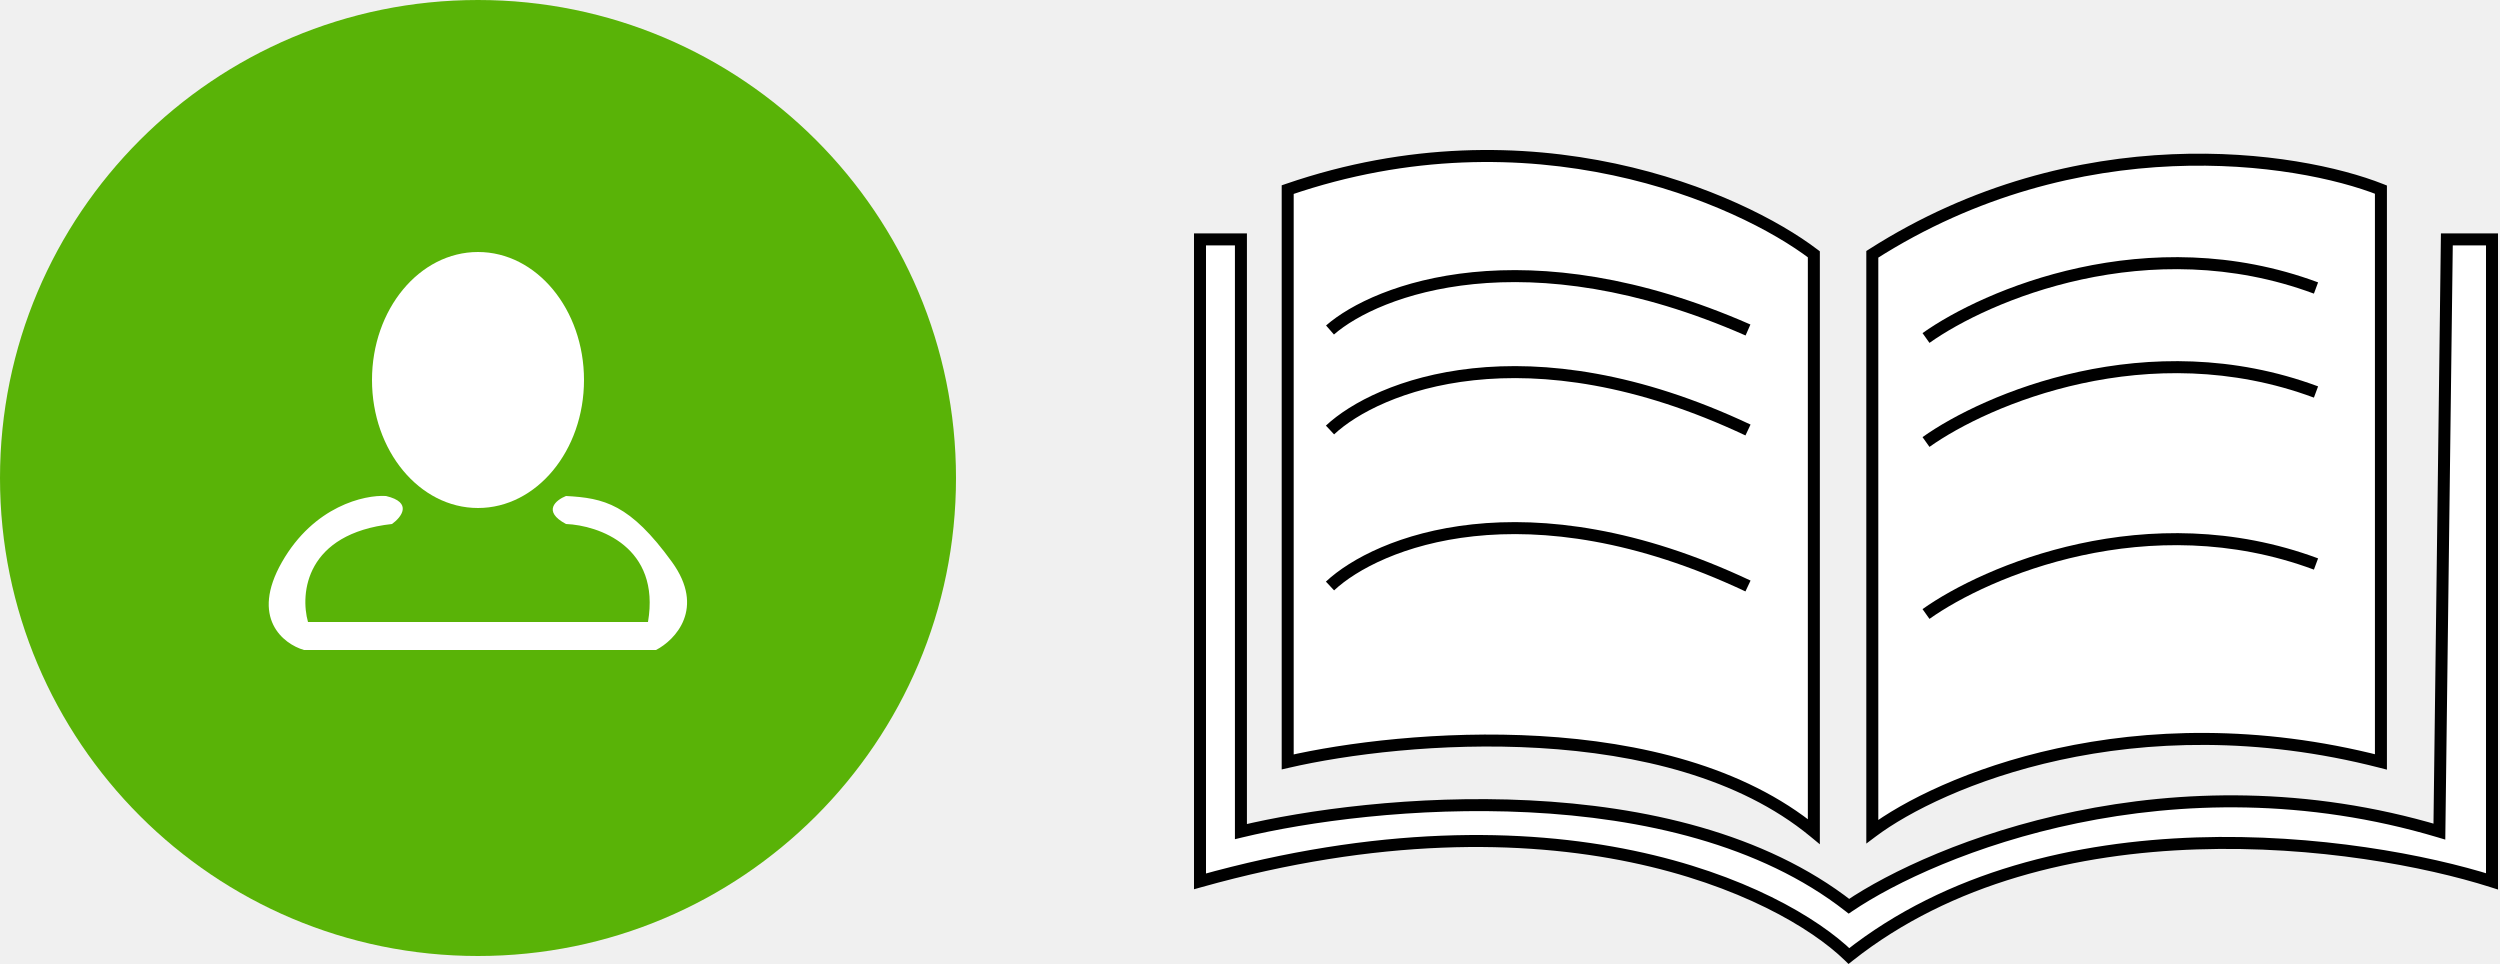
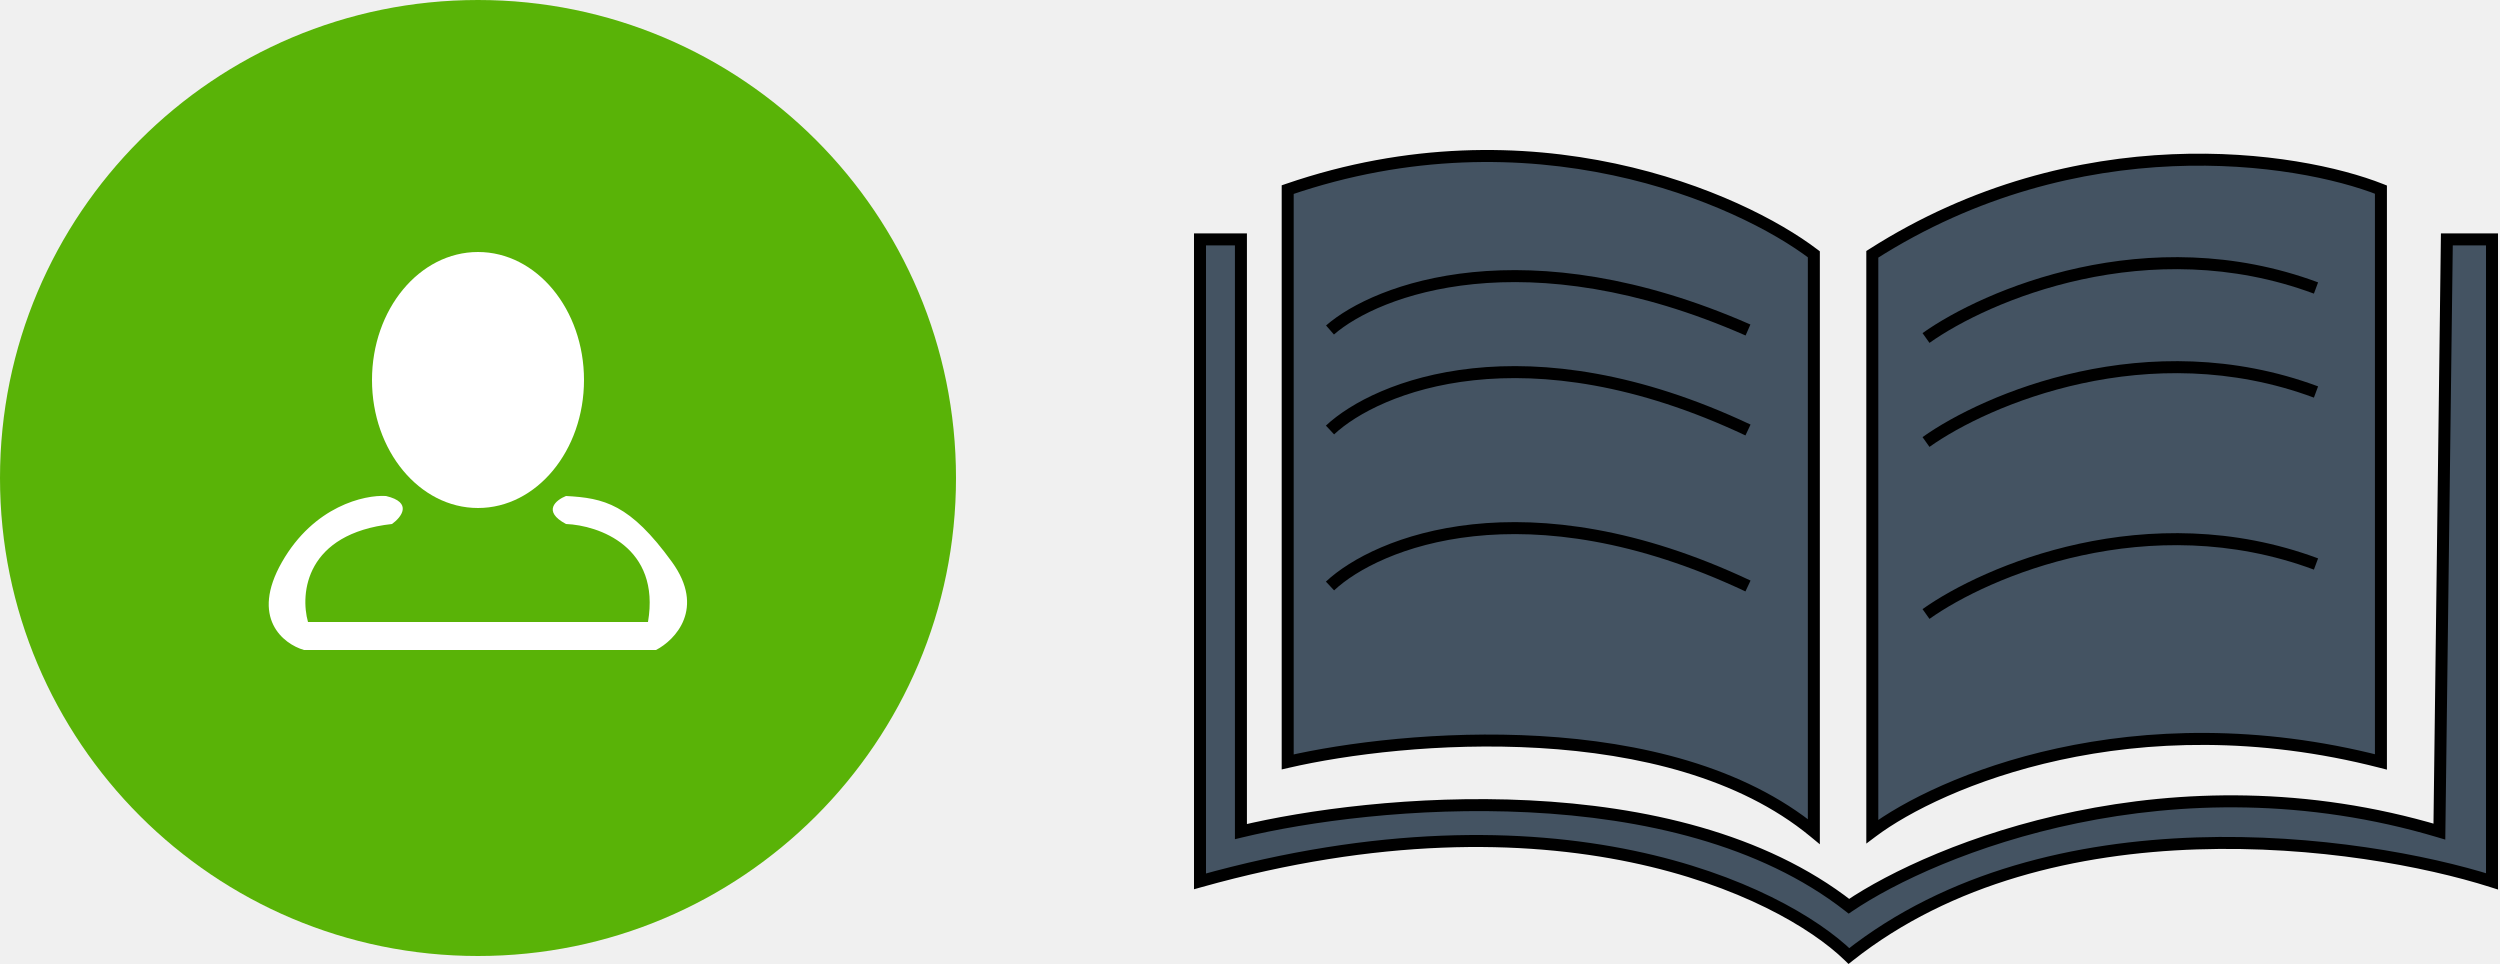
<svg xmlns="http://www.w3.org/2000/svg" xmlns:xlink="http://www.w3.org/1999/xlink" width="625" height="241" viewBox="0 0 625 241" version="1.1">
  <g id="Canvas" transform="translate(2854 706)">
    <g id="Group 12">
      <g id="Group 2.1">
        <g id="Ellipse 2">
          <use xlink:href="#path0_fill" transform="translate(-2854 -706)" fill="#59B307" />
        </g>
        <g id="Group">
          <g id="Vector">
            <use xlink:href="#path1_fill" transform="translate(-2786.82 -582.025)" fill="#FFFFFF" />
          </g>
          <g id="Ellipse 2">
            <use xlink:href="#path2_fill" transform="translate(-2761 -643)" fill="#FFFFFF" />
          </g>
        </g>
      </g>
      <g id="Group 7">
        <g id="Vector 2">
-           <use xlink:href="#path3_fill" transform="translate(-2554 -667)" fill="#FFFFFF" />
-           <use xlink:href="#path4_fill" transform="translate(-2554 -667)" fill="#FFFFFF" />
-           <use xlink:href="#path5_fill" transform="translate(-2554 -667)" fill="#FFFFFF" />
+           <use xlink:href="#path3_fill" transform="translate(-2554 -667)" fill="#445362" />
+           <use xlink:href="#path4_fill" transform="translate(-2554 -667)" fill="#445362" />
+           <use xlink:href="#path5_fill" transform="translate(-2554 -667)" fill="#445362" />
          <use xlink:href="#path6_stroke" transform="translate(-2554 -667)" />
        </g>
        <g id="Group 6">
          <g id="Vector 3">
            <use xlink:href="#path7_stroke" transform="translate(-2521.5 -636.972)" />
          </g>
          <g id="Vector 3.1">
            <use xlink:href="#path8_stroke" transform="translate(-2521.5 -612.972)" />
          </g>
          <g id="Vector 3.2">
            <use xlink:href="#path8_stroke" transform="translate(-2521.5 -573.972)" />
          </g>
          <g id="Vector 4">
            <use xlink:href="#path9_stroke" transform="translate(-2372.5 -640.21)" />
          </g>
          <g id="Vector 4.1">
            <use xlink:href="#path9_stroke" transform="translate(-2372.5 -614.21)" />
          </g>
          <g id="Vector 4.2">
            <use xlink:href="#path9_stroke" transform="translate(-2372.5 -571.21)" />
          </g>
        </g>
      </g>
    </g>
  </g>
  <defs>
    <path id="path0_fill" d="M 239 119.5C 239 185.498 185.498 239 119.5 239C 53.502 239 0 185.498 0 119.5C 0 53.502 53.502 0 119.5 0C 185.498 0 239 53.502 239 119.5Z" />
    <path id="path1_fill" d="M 3.317 16.525C 11.317 2.525 23.983 -0.308 29.317 0.025C 36.117 1.625 33.15 5.359 30.817 7.025C 9.217 9.425 7.817 24.359 9.817 31.525L 94.817 31.525C 98.017 12.725 82.483 7.359 74.317 7.025C 68.317 3.825 71.817 1.025 74.317 0.025C 83.817 0.525 90.317 2.025 100.817 16.525C 109.217 28.125 101.65 36.025 96.817 38.525L 8.817 38.525C 3.65 37.025 -4.683 30.525 3.317 16.525Z" />
    <path id="path2_fill" d="M 53 32C 53 49.673 41.136 64 26.5 64C 11.864 64 0 49.673 0 32C 0 14.327 11.864 0 26.5 0C 41.136 0 53 14.327 53 32Z" />
    <path id="path3_fill" d="M 21.923 151.478L 21.923 8.401C 82.723 -12.501 134.949 10.475 153.462 24.575L 153.462 168.896C 117.215 139.037 50.667 144.843 21.923 151.478Z" />
    <path id="path4_fill" d="M 168.077 168.896L 168.077 24.575C 219.523 -8.27 274.282 0.107 295.231 8.401L 295.231 151.478C 233.262 135.553 184.641 156.455 168.077 168.896Z" />
    <path id="path5_fill" d="M 10.231 20.843L 0 20.843L 0 181.338C 88.862 156.455 145.179 183.411 162.231 200C 212.508 160.187 290.359 170.97 323 181.338L 323 20.843L 311.712 20.843L 309.846 168.896C 243.2 148.99 183.667 173.043 162.231 187.559C 118.969 153.718 42.872 161.017 10.231 168.896L 10.231 20.843Z" />
    <path id="path6_stroke" d="M 21.923 8.401L 21.435 6.983L 20.423 7.331L 20.423 8.401L 21.923 8.401ZM 21.923 151.478L 20.423 151.478L 20.423 153.364L 22.261 152.94L 21.923 151.478ZM 153.462 168.896L 152.508 170.054L 154.962 172.075L 154.962 168.896L 153.462 168.896ZM 153.462 24.575L 154.962 24.575L 154.962 23.832L 154.37 23.382L 153.462 24.575ZM 168.077 24.575L 167.27 23.311L 166.577 23.753L 166.577 24.575L 168.077 24.575ZM 168.077 168.896L 166.577 168.896L 166.577 171.899L 168.978 170.096L 168.077 168.896ZM 295.231 151.478L 294.857 152.931L 296.731 153.412L 296.731 151.478L 295.231 151.478ZM 295.231 8.401L 296.731 8.401L 296.731 7.382L 295.783 7.007L 295.231 8.401ZM 0 20.843L 0 19.343L -1.5 19.343L -1.5 20.843L 0 20.843ZM 10.231 20.843L 11.731 20.843L 11.731 19.343L 10.231 19.343L 10.231 20.843ZM 10.231 168.896L 8.731 168.896L 8.731 170.801L 10.583 170.354L 10.231 168.896ZM 162.231 187.559L 161.307 188.74L 162.167 189.413L 163.072 188.801L 162.231 187.559ZM 309.846 168.896L 309.417 170.334L 311.321 170.902L 311.346 168.915L 309.846 168.896ZM 311.712 20.843L 311.712 19.343L 310.231 19.343L 310.212 20.824L 311.712 20.843ZM 323 20.843L 324.5 20.843L 324.5 19.343L 323 19.343L 323 20.843ZM 323 181.338L 322.546 182.767L 324.5 183.388L 324.5 181.338L 323 181.338ZM 162.231 200L 161.185 201.075L 162.129 201.994L 163.162 201.176L 162.231 200ZM 0 181.338L -1.5 181.338L -1.5 183.316L 0.404 182.782L 0 181.338ZM 20.423 8.401L 20.423 151.478L 23.423 151.478L 23.423 8.401L 20.423 8.401ZM 22.261 152.94C 36.561 149.637 60.171 146.549 84.791 147.999C 109.426 149.443 134.745 155.421 152.508 170.054L 154.415 167.739C 135.932 152.512 109.853 146.463 84.967 145.004C 60.065 143.551 36.029 146.684 21.586 150.017L 22.261 152.94ZM 154.962 168.896L 154.962 24.575L 151.962 24.575L 151.962 168.896L 154.962 168.896ZM 154.37 23.382C 135.553 9.05 82.811 -14.117 21.435 6.983L 22.411 9.82C 82.635 -10.884 134.344 11.9 152.553 25.768L 154.37 23.382ZM 166.577 24.575L 166.577 168.896L 169.577 168.896L 169.577 24.575L 166.577 24.575ZM 168.978 170.096C 185.211 157.903 233.368 137.129 294.857 152.931L 295.604 150.025C 233.155 133.977 184.071 155.007 167.176 167.697L 168.978 170.096ZM 296.731 151.478L 296.731 8.401L 293.731 8.401L 293.731 151.478L 296.731 151.478ZM 295.783 7.007C 274.502 -1.419 219.217 -9.854 167.27 23.311L 168.884 25.839C 219.83 -6.686 274.062 1.633 294.679 9.796L 295.783 7.007ZM 0 22.343L 10.231 22.343L 10.231 19.343L 0 19.343L 0 22.343ZM 8.731 20.843L 8.731 168.896L 11.731 168.896L 11.731 20.843L 8.731 20.843ZM 10.583 170.354C 26.831 166.43 53.803 162.66 82.173 164.08C 110.556 165.494 140.031 172.097 161.307 188.74L 163.155 186.377C 141.169 169.179 110.964 162.511 82.323 161.084C 53.669 159.663 26.271 163.483 9.879 167.438L 10.583 170.354ZM 163.072 188.801C 184.233 174.471 243.304 150.586 309.417 170.334L 310.275 167.459C 243.096 147.393 183.1 171.616 161.39 186.316L 163.072 188.801ZM 311.346 168.915L 313.212 20.862L 310.212 20.824L 308.346 168.877L 311.346 168.915ZM 311.712 22.343L 323 22.343L 323 19.343L 311.712 19.343L 311.712 22.343ZM 321.5 20.843L 321.5 181.338L 324.5 181.338L 324.5 20.843L 321.5 20.843ZM 323.454 179.908C 307.048 174.7 279.173 169.371 249.179 170.352C 219.174 171.343 186.783 178.645 161.3 198.824L 163.162 201.176C 187.956 181.543 219.628 174.329 249.278 173.35C 278.939 172.362 306.311 177.608 322.546 182.767L 323.454 179.908ZM 163.277 198.925C 145.773 181.896 88.871 154.894 -0.404 179.893L 0.404 182.782C 88.852 158.015 144.586 184.927 161.185 201.075L 163.277 198.925ZM 1.5 181.338L 1.5 20.843L -1.5 20.843L -1.5 181.338L 1.5 181.338Z" />
    <path id="path7_stroke" d="M 0.985 14.603C 12.126 4.895 48.713 -9.372 103.897 14.846L 105.103 12.099C 49.087 -12.483 11.207 1.717 -0.985 12.342L 0.985 14.603Z" />
    <path id="path8_stroke" d="M 1.025 15.568C 12.161 5.144 48.707 -10.171 103.86 15.829L 105.14 13.116C 49.093 -13.306 11.173 1.959 -1.025 13.377L 1.025 15.568Z" />
    <path id="path9_stroke" d="M 0.869 19.932C 15.628 9.437 55.604 -7.751 96.978 7.616L 98.022 4.804C 55.396 -11.029 14.372 6.649 -0.869 17.488L 0.869 19.932Z" />
  </defs>
</svg>
